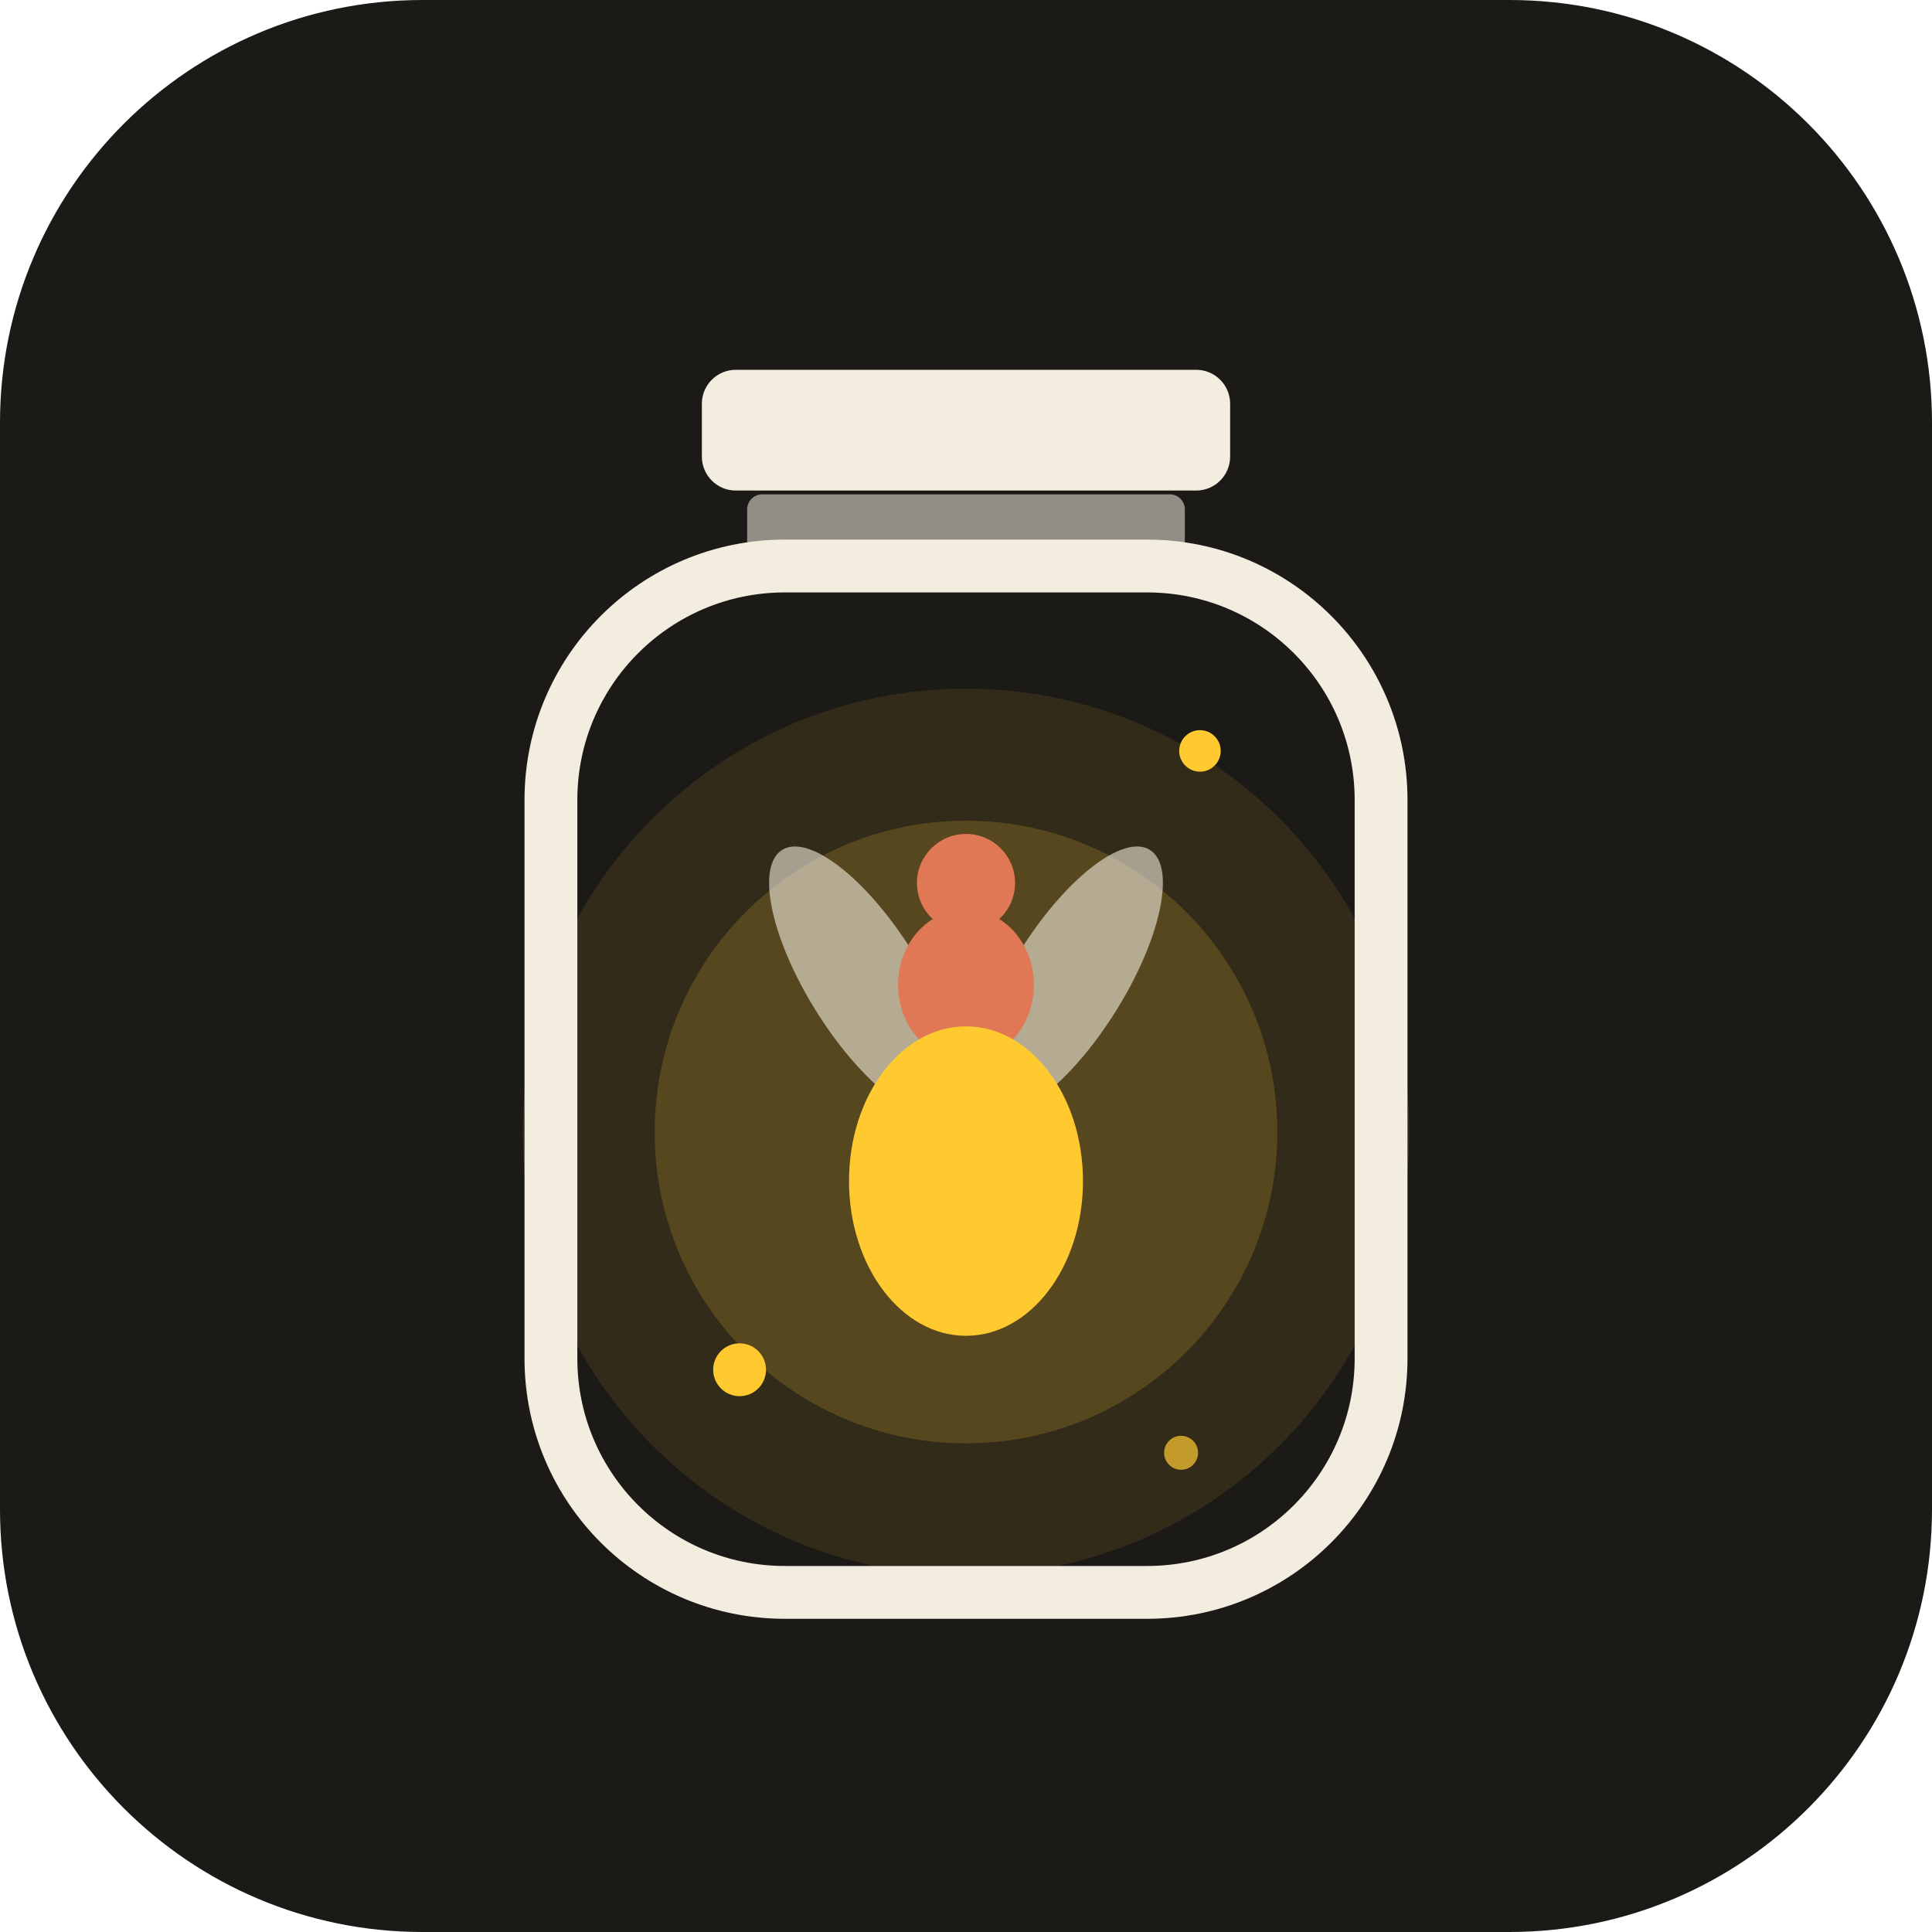
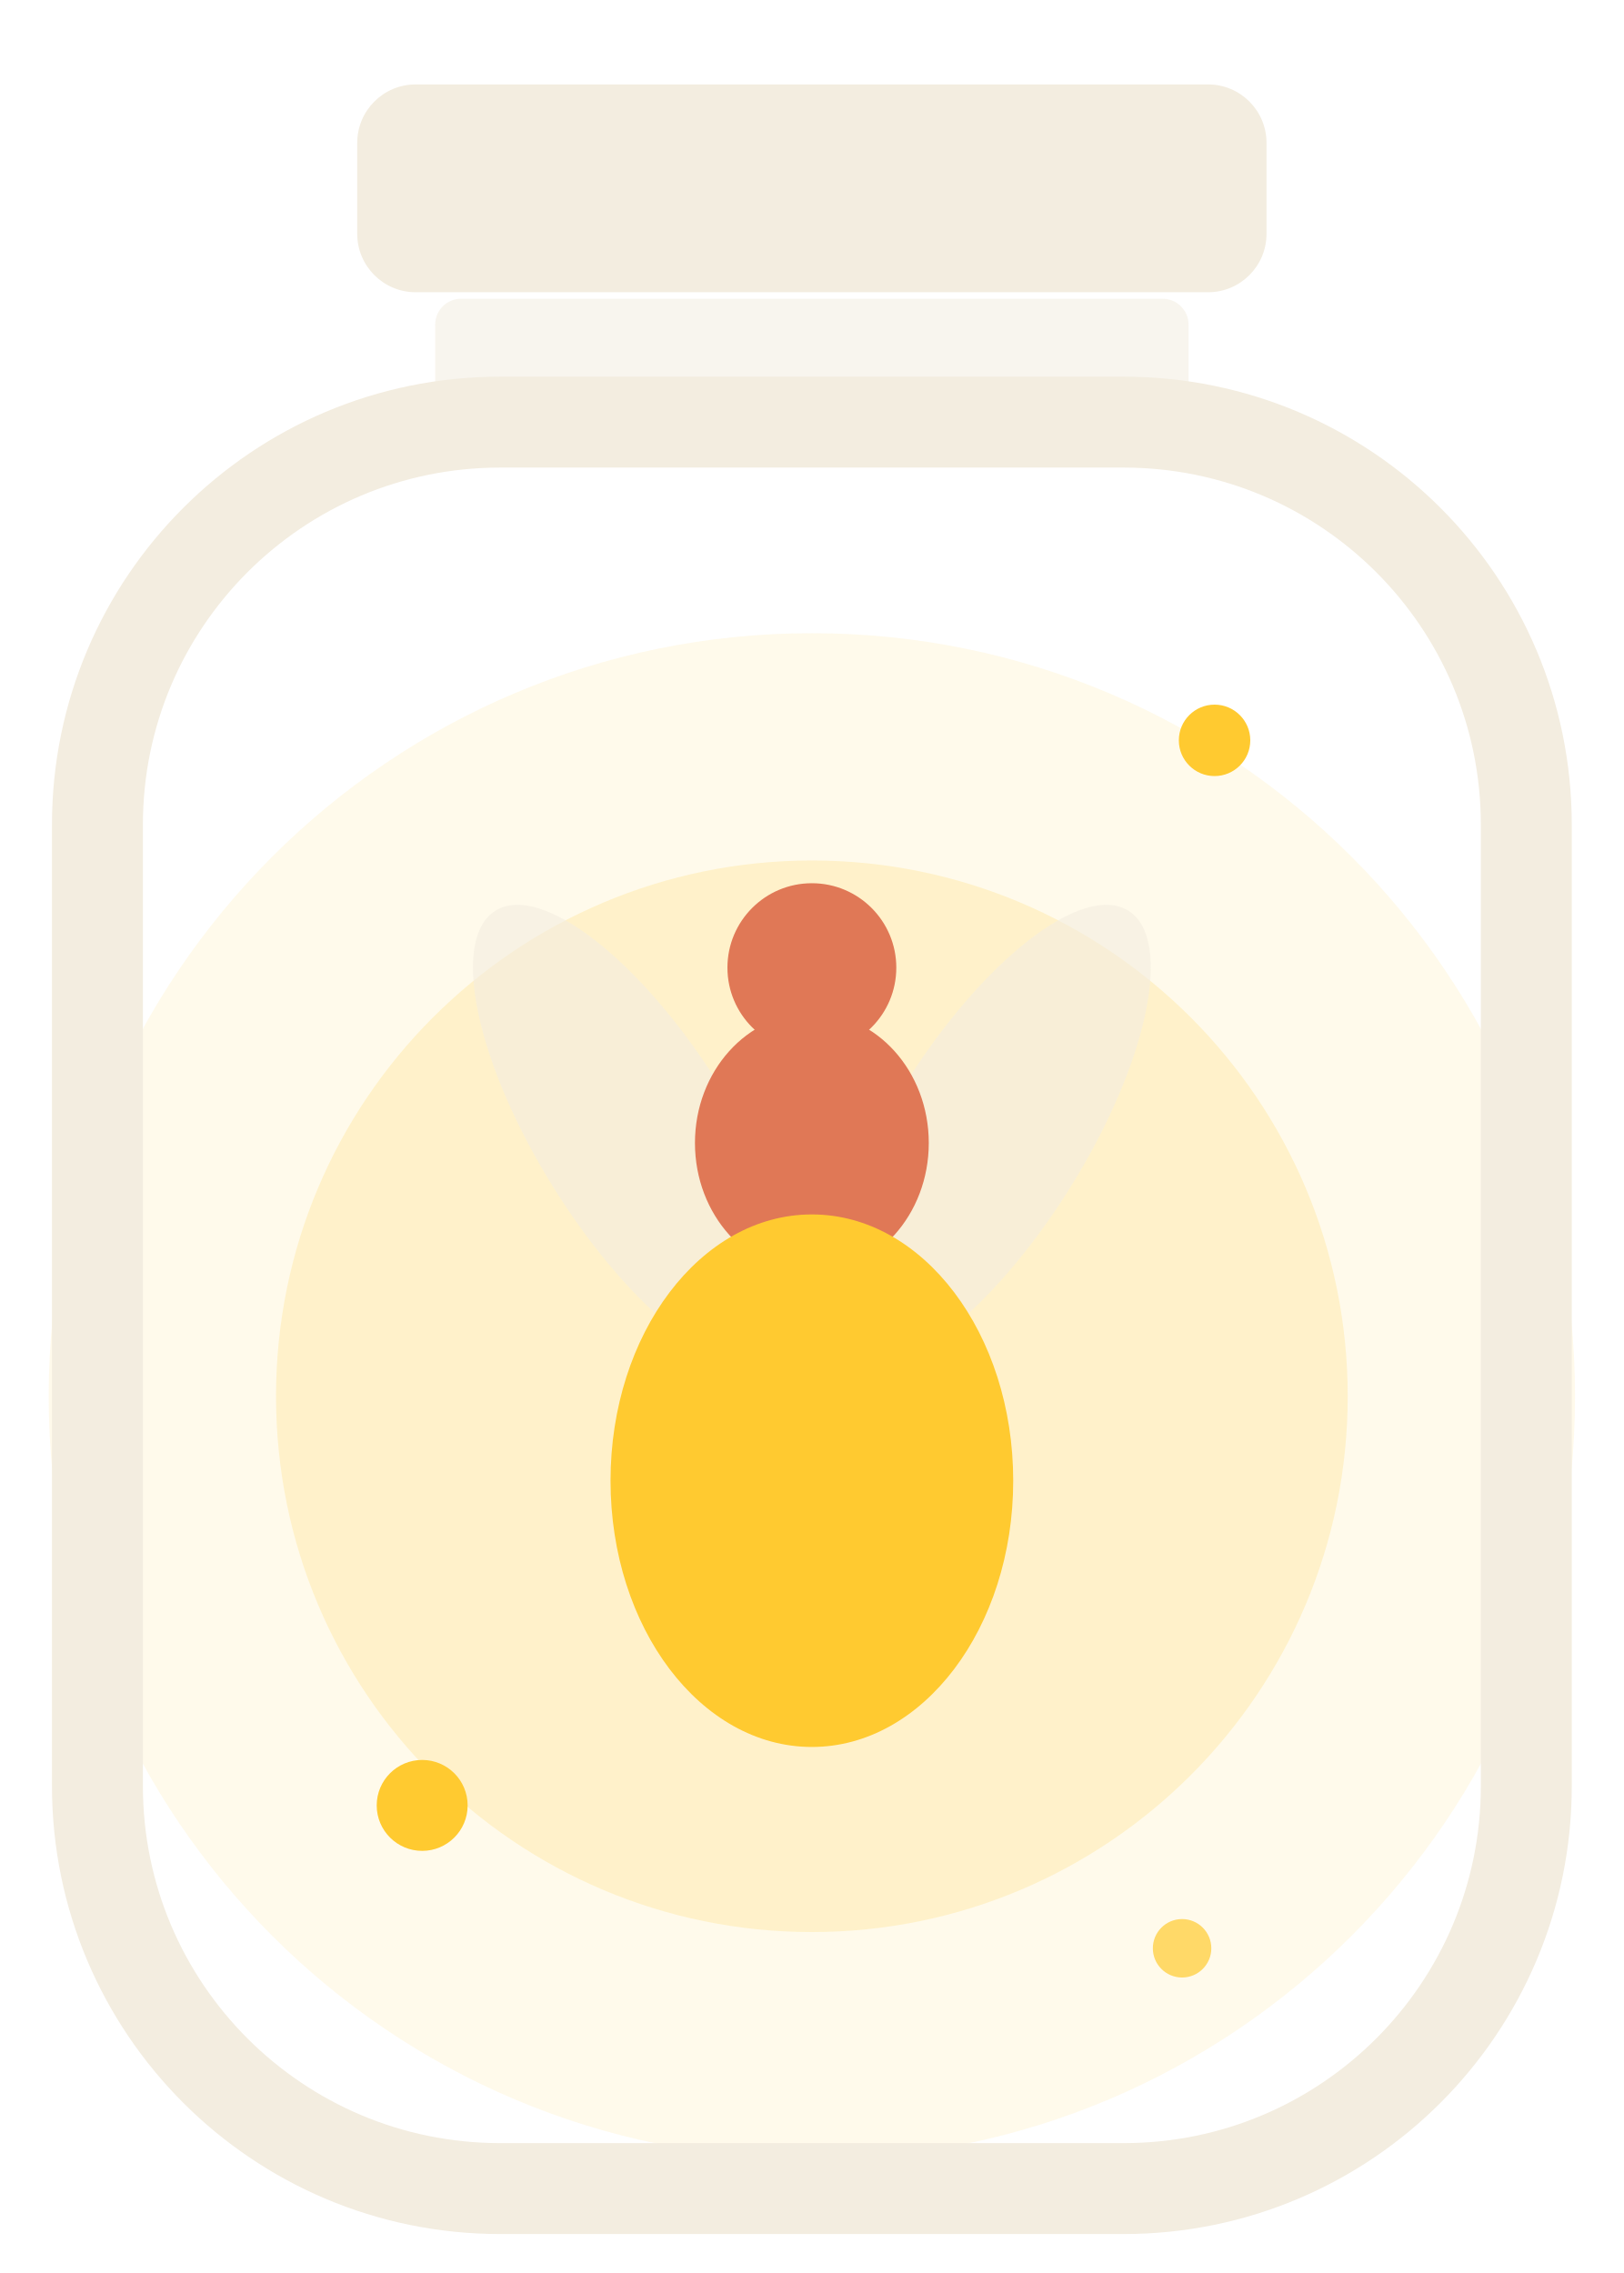
- <svg xmlns="http://www.w3.org/2000/svg" viewBox="0 0 1024 1024">
-   <rect width="1024" height="1024" rx="224" fill="#1c1a17" />
+ <svg xmlns="http://www.w3.org/2000/svg" viewBox="262 170 500 700">
  <circle cx="512" cy="600" r="235" fill="#ffca30" opacity=".10" />
  <circle cx="512" cy="600" r="165" fill="#ffca30" opacity=".18" />
  <rect x="372" y="196" width="280" height="64" rx="18" fill="#f3ede0" />
  <rect x="396" y="262" width="232" height="34" rx="8" fill="#f3ede0" opacity=".55" />
  <rect x="292" y="300" width="440" height="544" rx="124" fill="none" stroke="#f3ede0" stroke-width="28" />
  <ellipse cx="458" cy="520" rx="30" ry="82" transform="rotate(-32 458 520)" fill="#f3ede0" opacity=".6" />
  <ellipse cx="566" cy="520" rx="30" ry="82" transform="rotate(32 566 520)" fill="#f3ede0" opacity=".6" />
  <circle cx="512" cy="468" r="26" fill="#e07856" />
  <ellipse cx="512" cy="522" rx="36" ry="40" fill="#e07856" />
  <ellipse cx="512" cy="626" rx="62" ry="82" fill="#ffca30" />
  <circle cx="392" cy="726" r="14" fill="#ffca30" />
  <circle cx="636" cy="398" r="11" fill="#ffca30" />
  <circle cx="626" cy="770" r="9" fill="#ffca30" opacity=".7" />
</svg>
